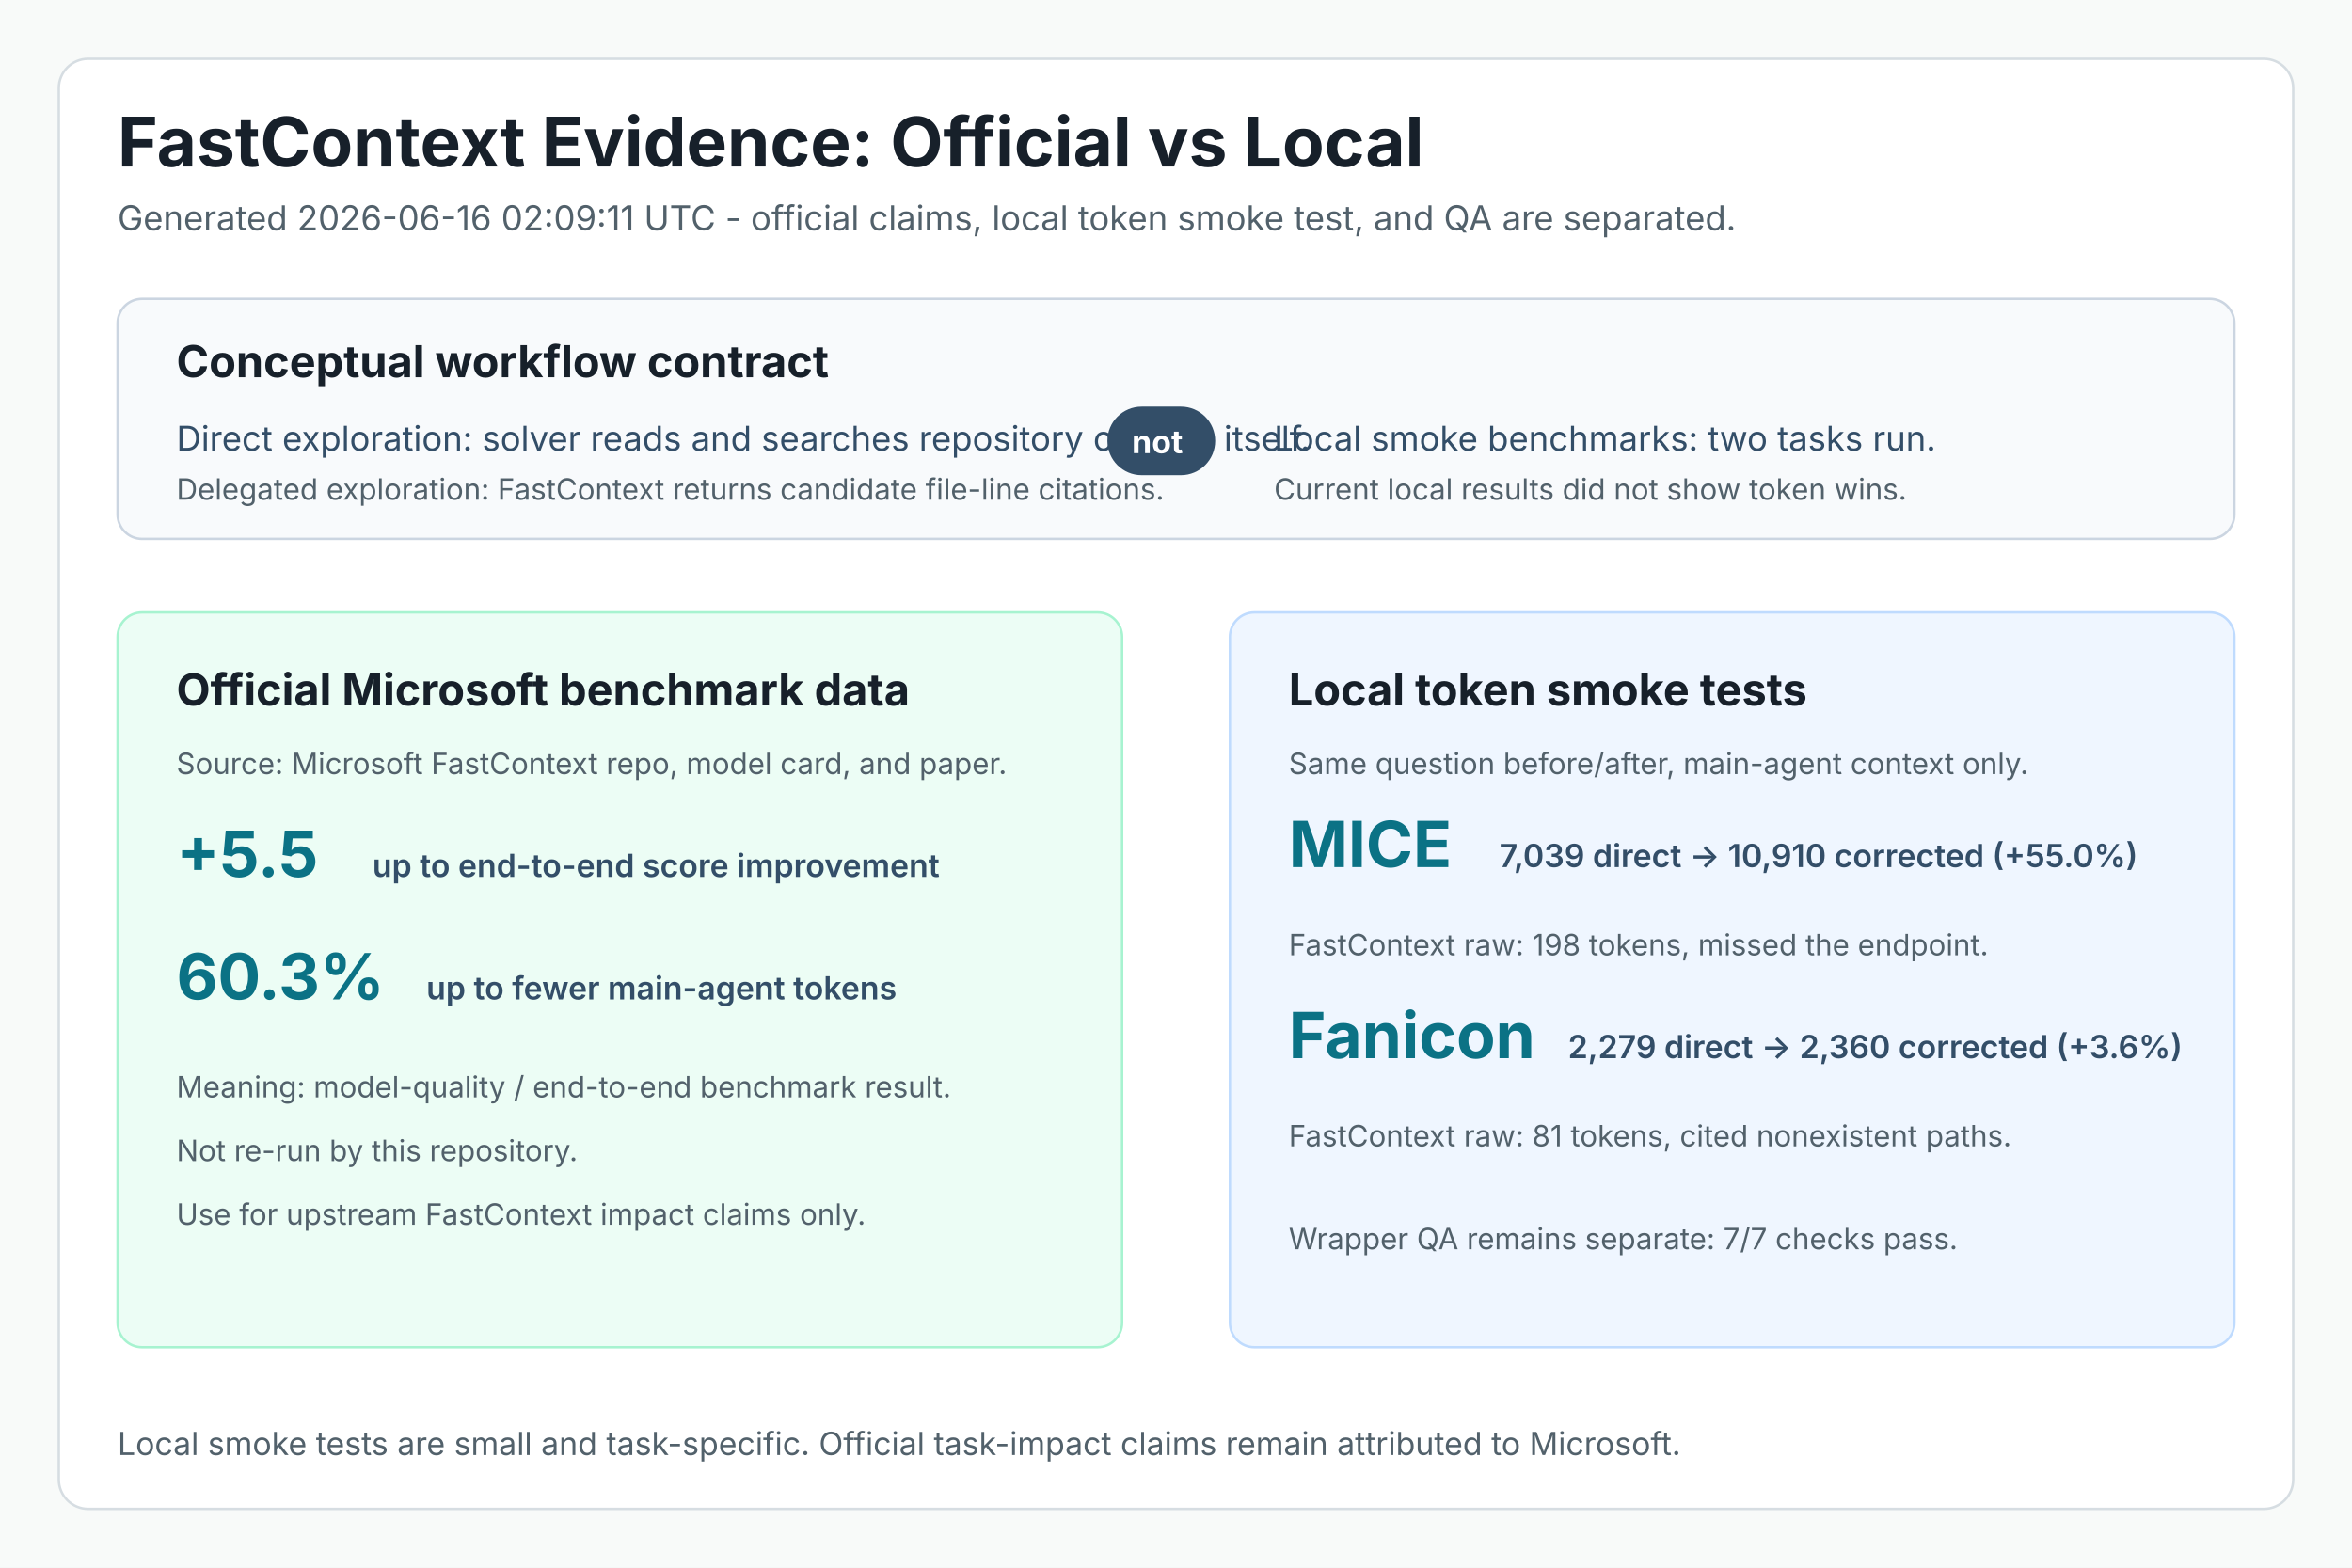
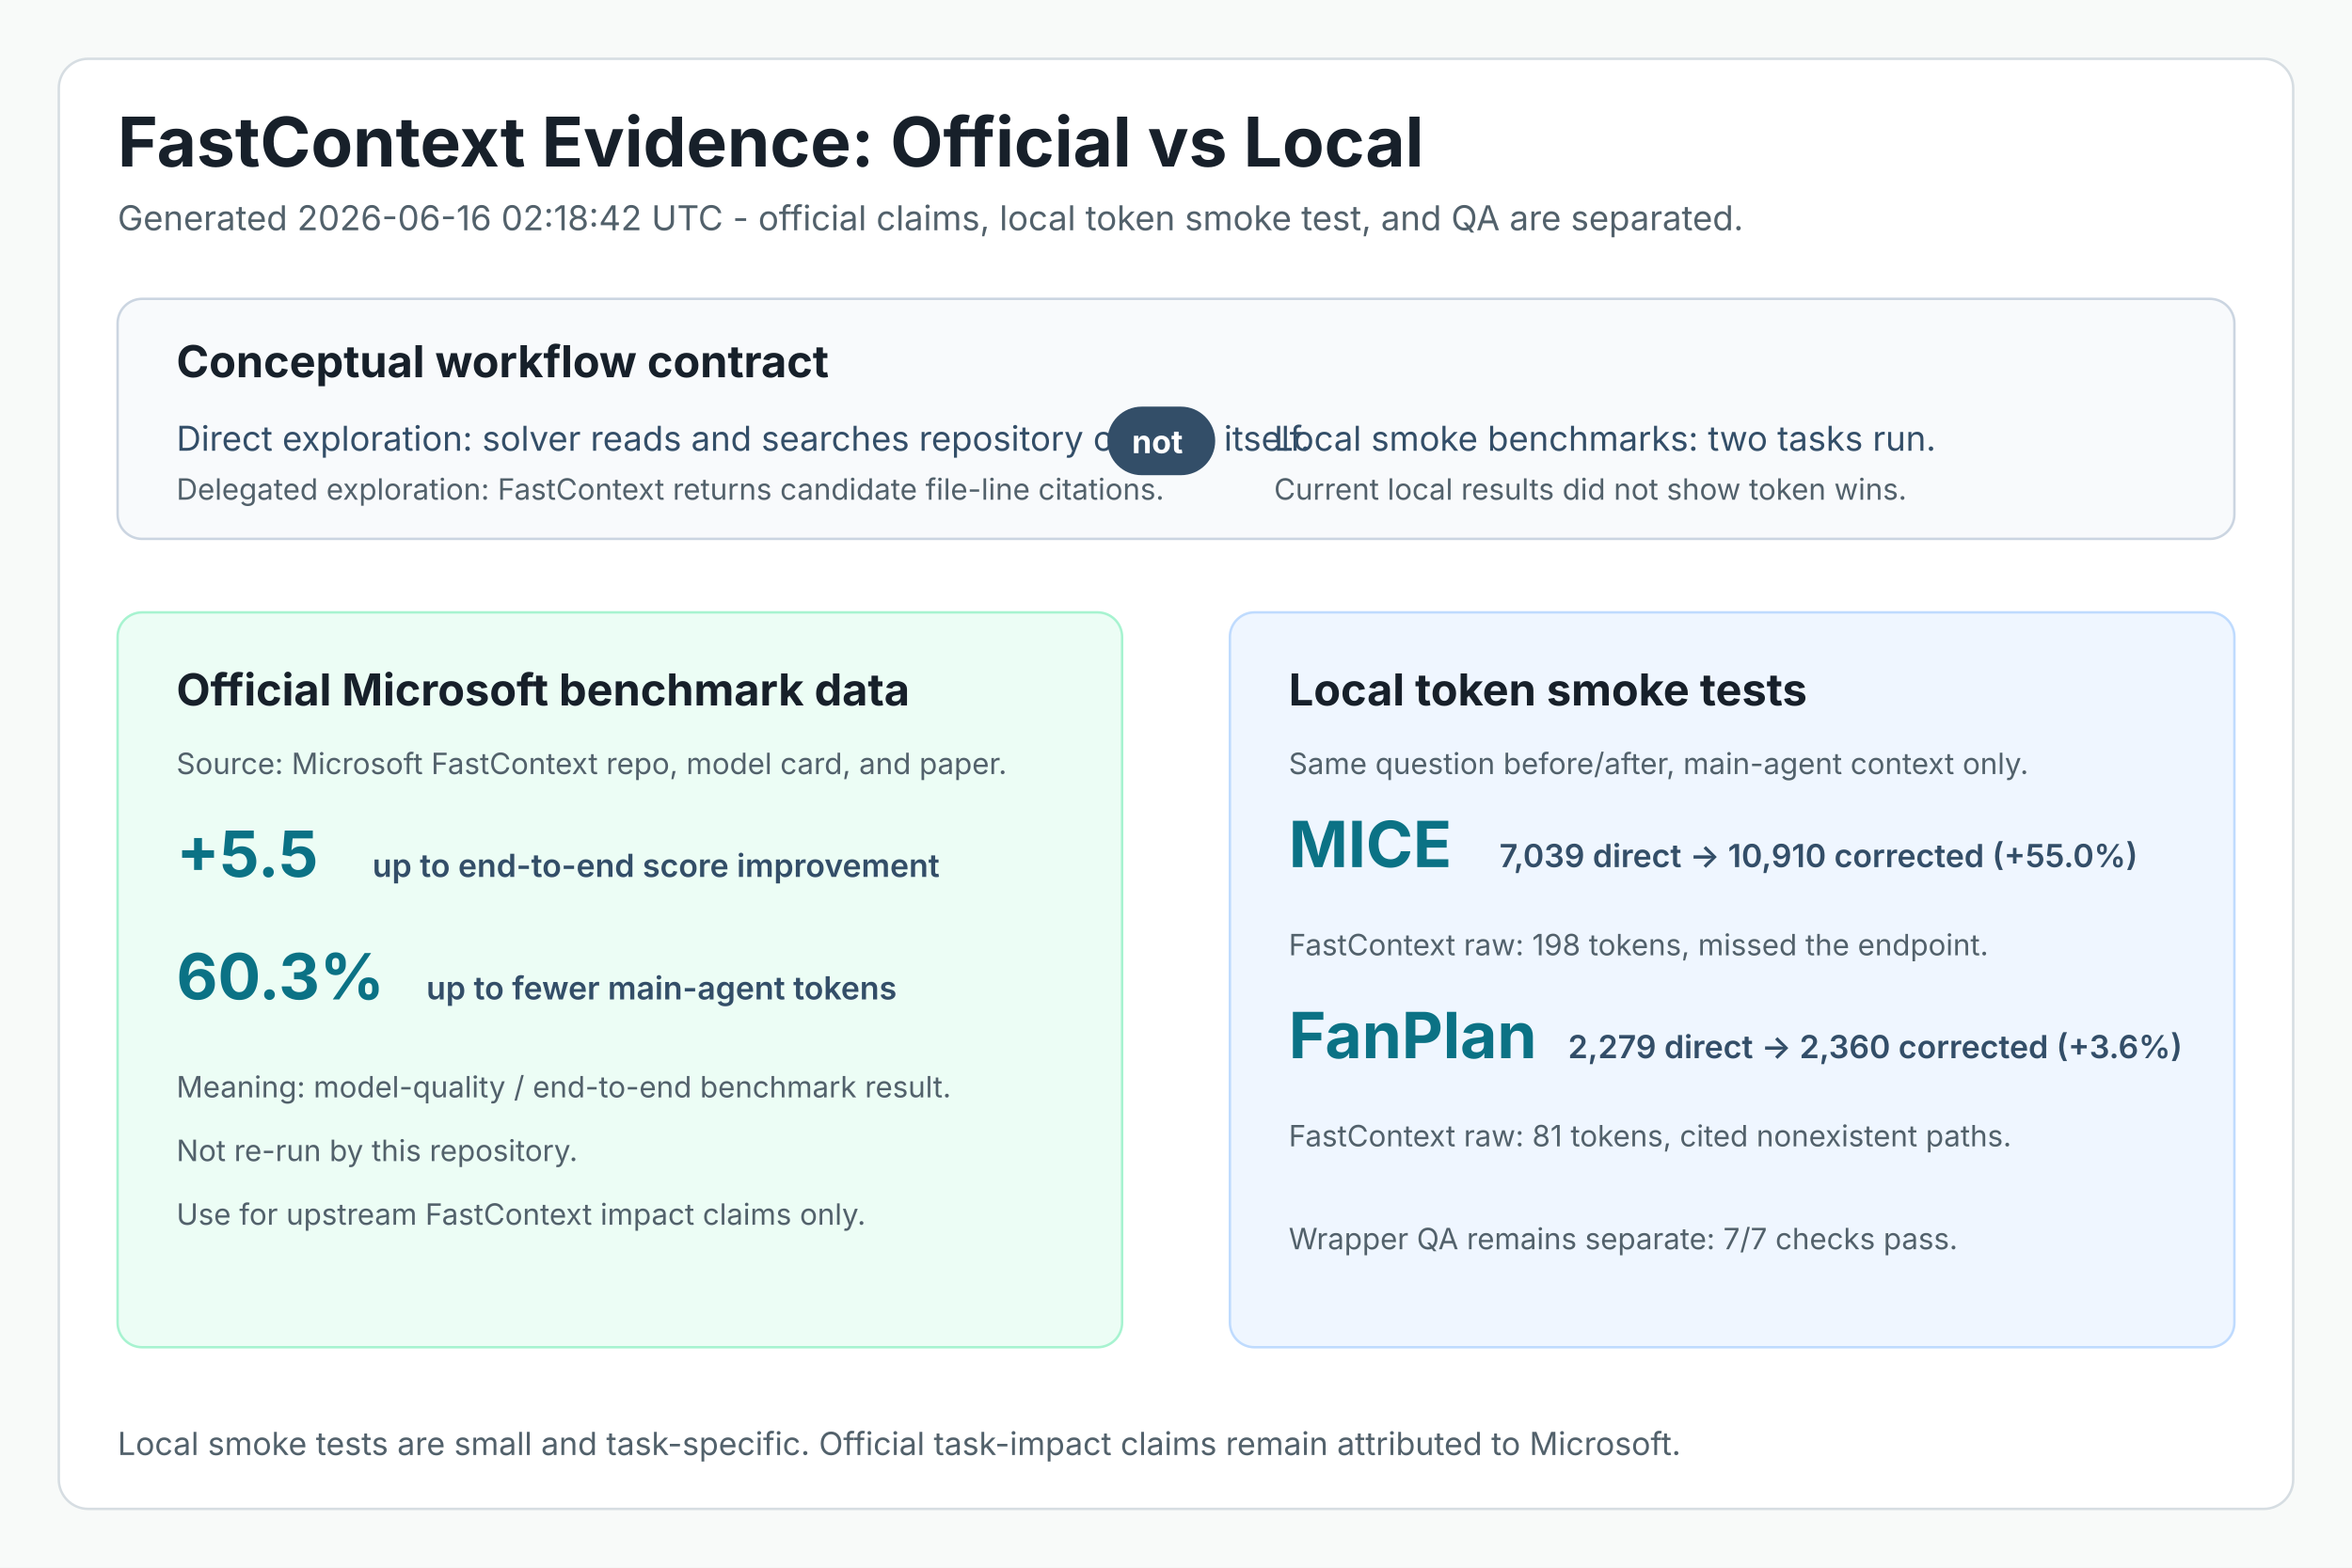
<svg xmlns="http://www.w3.org/2000/svg" width="960" height="640" viewBox="0 0 960 640" role="img" aria-labelledby="title desc">
  <style>
    .title { font: 700 28px -apple-system, BlinkMacSystemFont, "Segoe UI", sans-serif; fill: #17202a; }
    .subtitle { font: 400 14px -apple-system, BlinkMacSystemFont, "Segoe UI", sans-serif; fill: #52616b; }
    .card-title { font: 700 18px -apple-system, BlinkMacSystemFont, "Segoe UI", sans-serif; fill: #17202a; }
    .label { font: 600 15px -apple-system, BlinkMacSystemFont, "Segoe UI", sans-serif; fill: #1f2933; }
    .body { font: 400 14px -apple-system, BlinkMacSystemFont, "Segoe UI", sans-serif; fill: #334e68; }
    .metric { font: 700 26px -apple-system, BlinkMacSystemFont, "Segoe UI", sans-serif; fill: #0b7285; }
    .metric-label { font: 600 13px -apple-system, BlinkMacSystemFont, "Segoe UI", sans-serif; fill: #334e68; }
    .pill { font: 700 13px -apple-system, BlinkMacSystemFont, "Segoe UI", sans-serif; fill: #ffffff; }
    .fine { font: 400 12px -apple-system, BlinkMacSystemFont, "Segoe UI", sans-serif; fill: #52616b; }
    .note { font: 400 13px -apple-system, BlinkMacSystemFont, "Segoe UI", sans-serif; fill: #52616b; }
  </style>
  <rect width="960" height="640" fill="#f8faf9" />
  <rect x="24" y="24" width="912" height="592" rx="12" fill="#ffffff" stroke="#d6dde2" />
  <text x="48" y="68" class="title">FastContext Evidence: Official vs Local</text>
-   <text x="48" y="94" class="subtitle">Generated 2026-06-16 02:09:11 UTC - official claims, local token smoke test, and QA are separated.</text>
+   <text x="48" y="94" class="subtitle">Generated 2026-06-16 02:18:42 UTC - official claims, local token smoke test, and QA are separated.</text>
  <rect x="48" y="122" width="864" height="98" rx="10" fill="#f8fafc" stroke="#cbd5e1" />
  <text x="72" y="154" class="card-title">Conceptual workflow contract</text>
  <text x="72" y="184" class="body">Direct exploration: solver reads and searches repository context itself.</text>
  <text x="72" y="204" class="fine">Delegated exploration: FastContext returns candidate file-line citations.</text>
  <rect x="452" y="166" width="44" height="28" rx="14" fill="#334e68" />
  <text x="462" y="185" class="pill">not</text>
  <text x="520" y="184" class="body">Local smoke benchmarks: two tasks run.</text>
  <text x="520" y="204" class="fine">Current local results did not show token wins.</text>
  <rect x="48" y="250" width="410" height="300" rx="10" fill="#ecfdf5" stroke="#a7f3d0" />
  <text x="72" y="288" class="card-title">Official Microsoft benchmark data</text>
  <text x="72" y="316" class="fine">Source: Microsoft FastContext repo, model card, and paper.</text>
  <text x="72" y="358" class="metric">+5.5</text>
  <text x="152" y="358" class="metric-label">up to end-to-end score improvement</text>
  <text x="72" y="408" class="metric">60.3%</text>
  <text x="174" y="408" class="metric-label">up to fewer main-agent tokens</text>
  <text x="72" y="448" class="fine">Meaning: model-quality / end-to-end benchmark result.</text>
  <text x="72" y="474" class="fine">Not re-run by this repository.</text>
  <text x="72" y="500" class="fine">Use for upstream FastContext impact claims only.</text>
  <rect x="502" y="250" width="410" height="300" rx="10" fill="#eff6ff" stroke="#bfdbfe" />
  <text x="526" y="288" class="card-title">Local token smoke tests</text>
  <text x="526" y="316" class="fine">Same question before/after, main-agent context only.</text>
  <text x="526" y="354" class="metric">MICE</text>
  <text x="612" y="354" class="metric-label">7,039 direct -&gt; 10,910 corrected (+55.0%)</text>
  <text x="526" y="390" class="fine">FastContext raw: 198 tokens, missed the endpoint.</text>
-   <text x="526" y="432" class="metric">Fanicon</text>
+   <text x="526" y="432" class="metric">FanPlan</text>
  <text x="640" y="432" class="metric-label">2,279 direct -&gt; 2,360 corrected (+3.6%)</text>
  <text x="526" y="468" class="fine">FastContext raw: 81 tokens, cited nonexistent paths.</text>
  <text x="526" y="510" class="fine">Wrapper QA remains separate: 7/7 checks pass.</text>
  <text x="48" y="594" class="note">Local smoke tests are small and task-specific. Official task-impact claims remain attributed to Microsoft.</text>
</svg>
